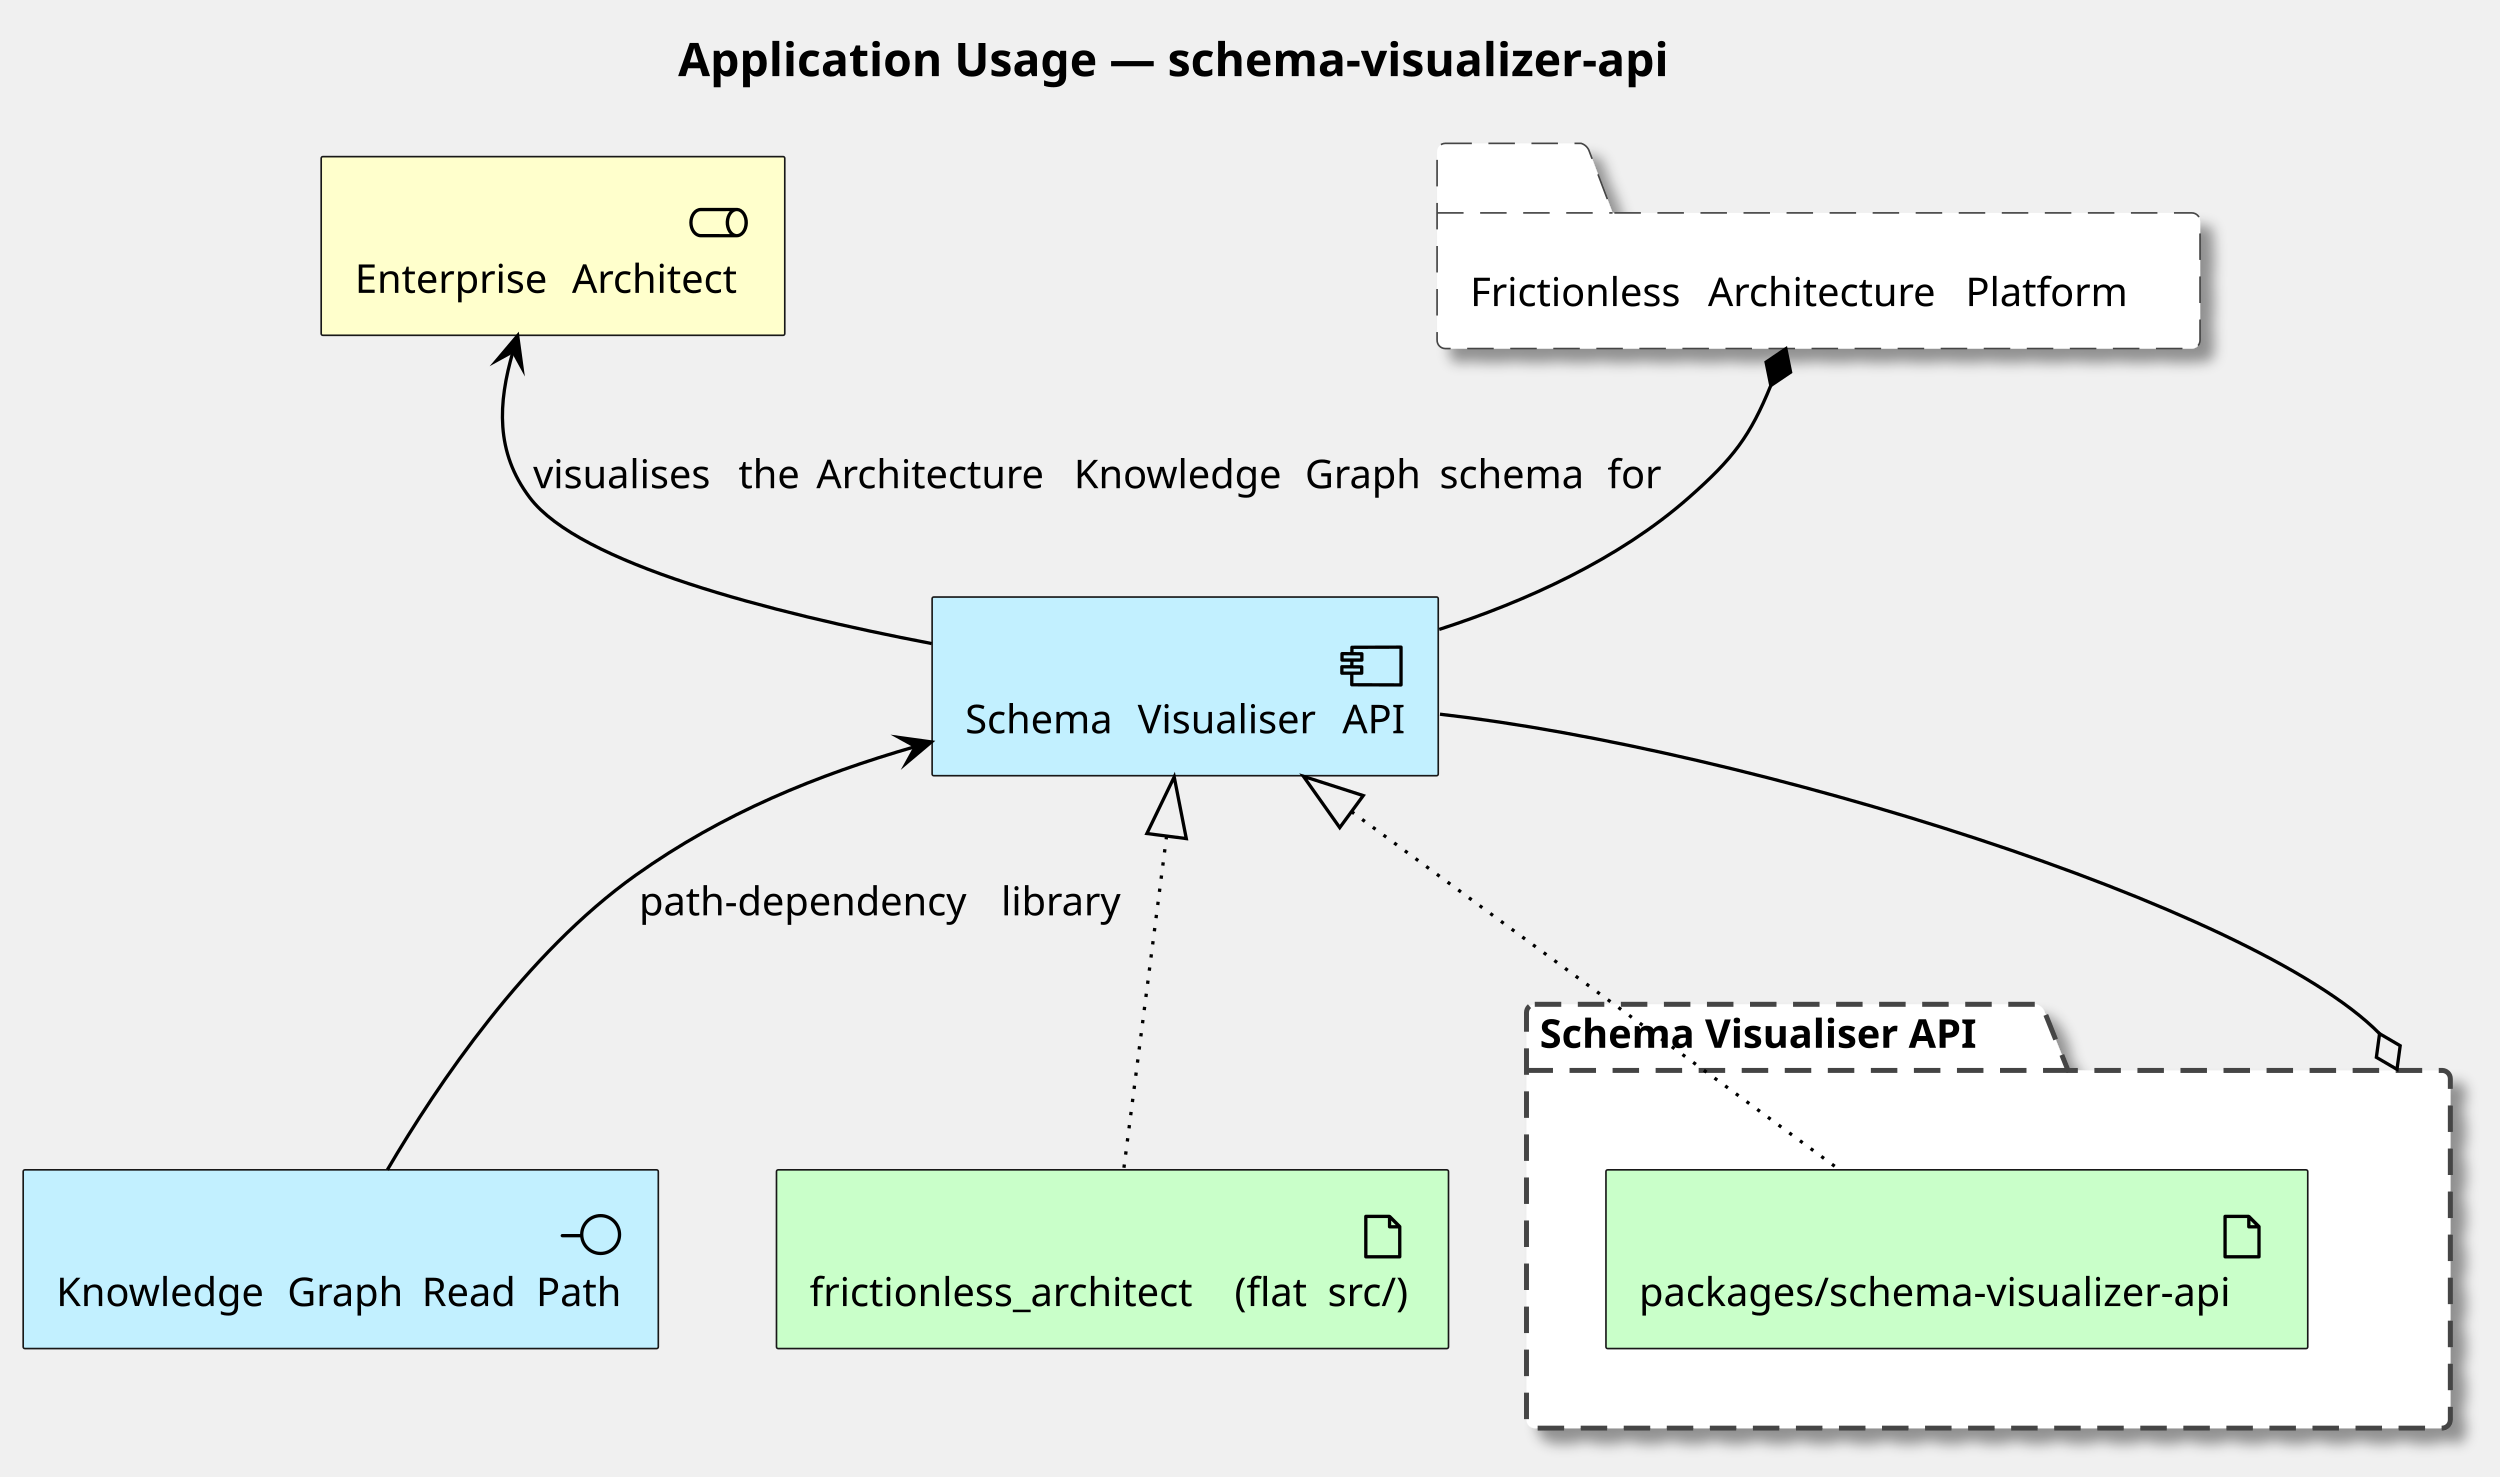
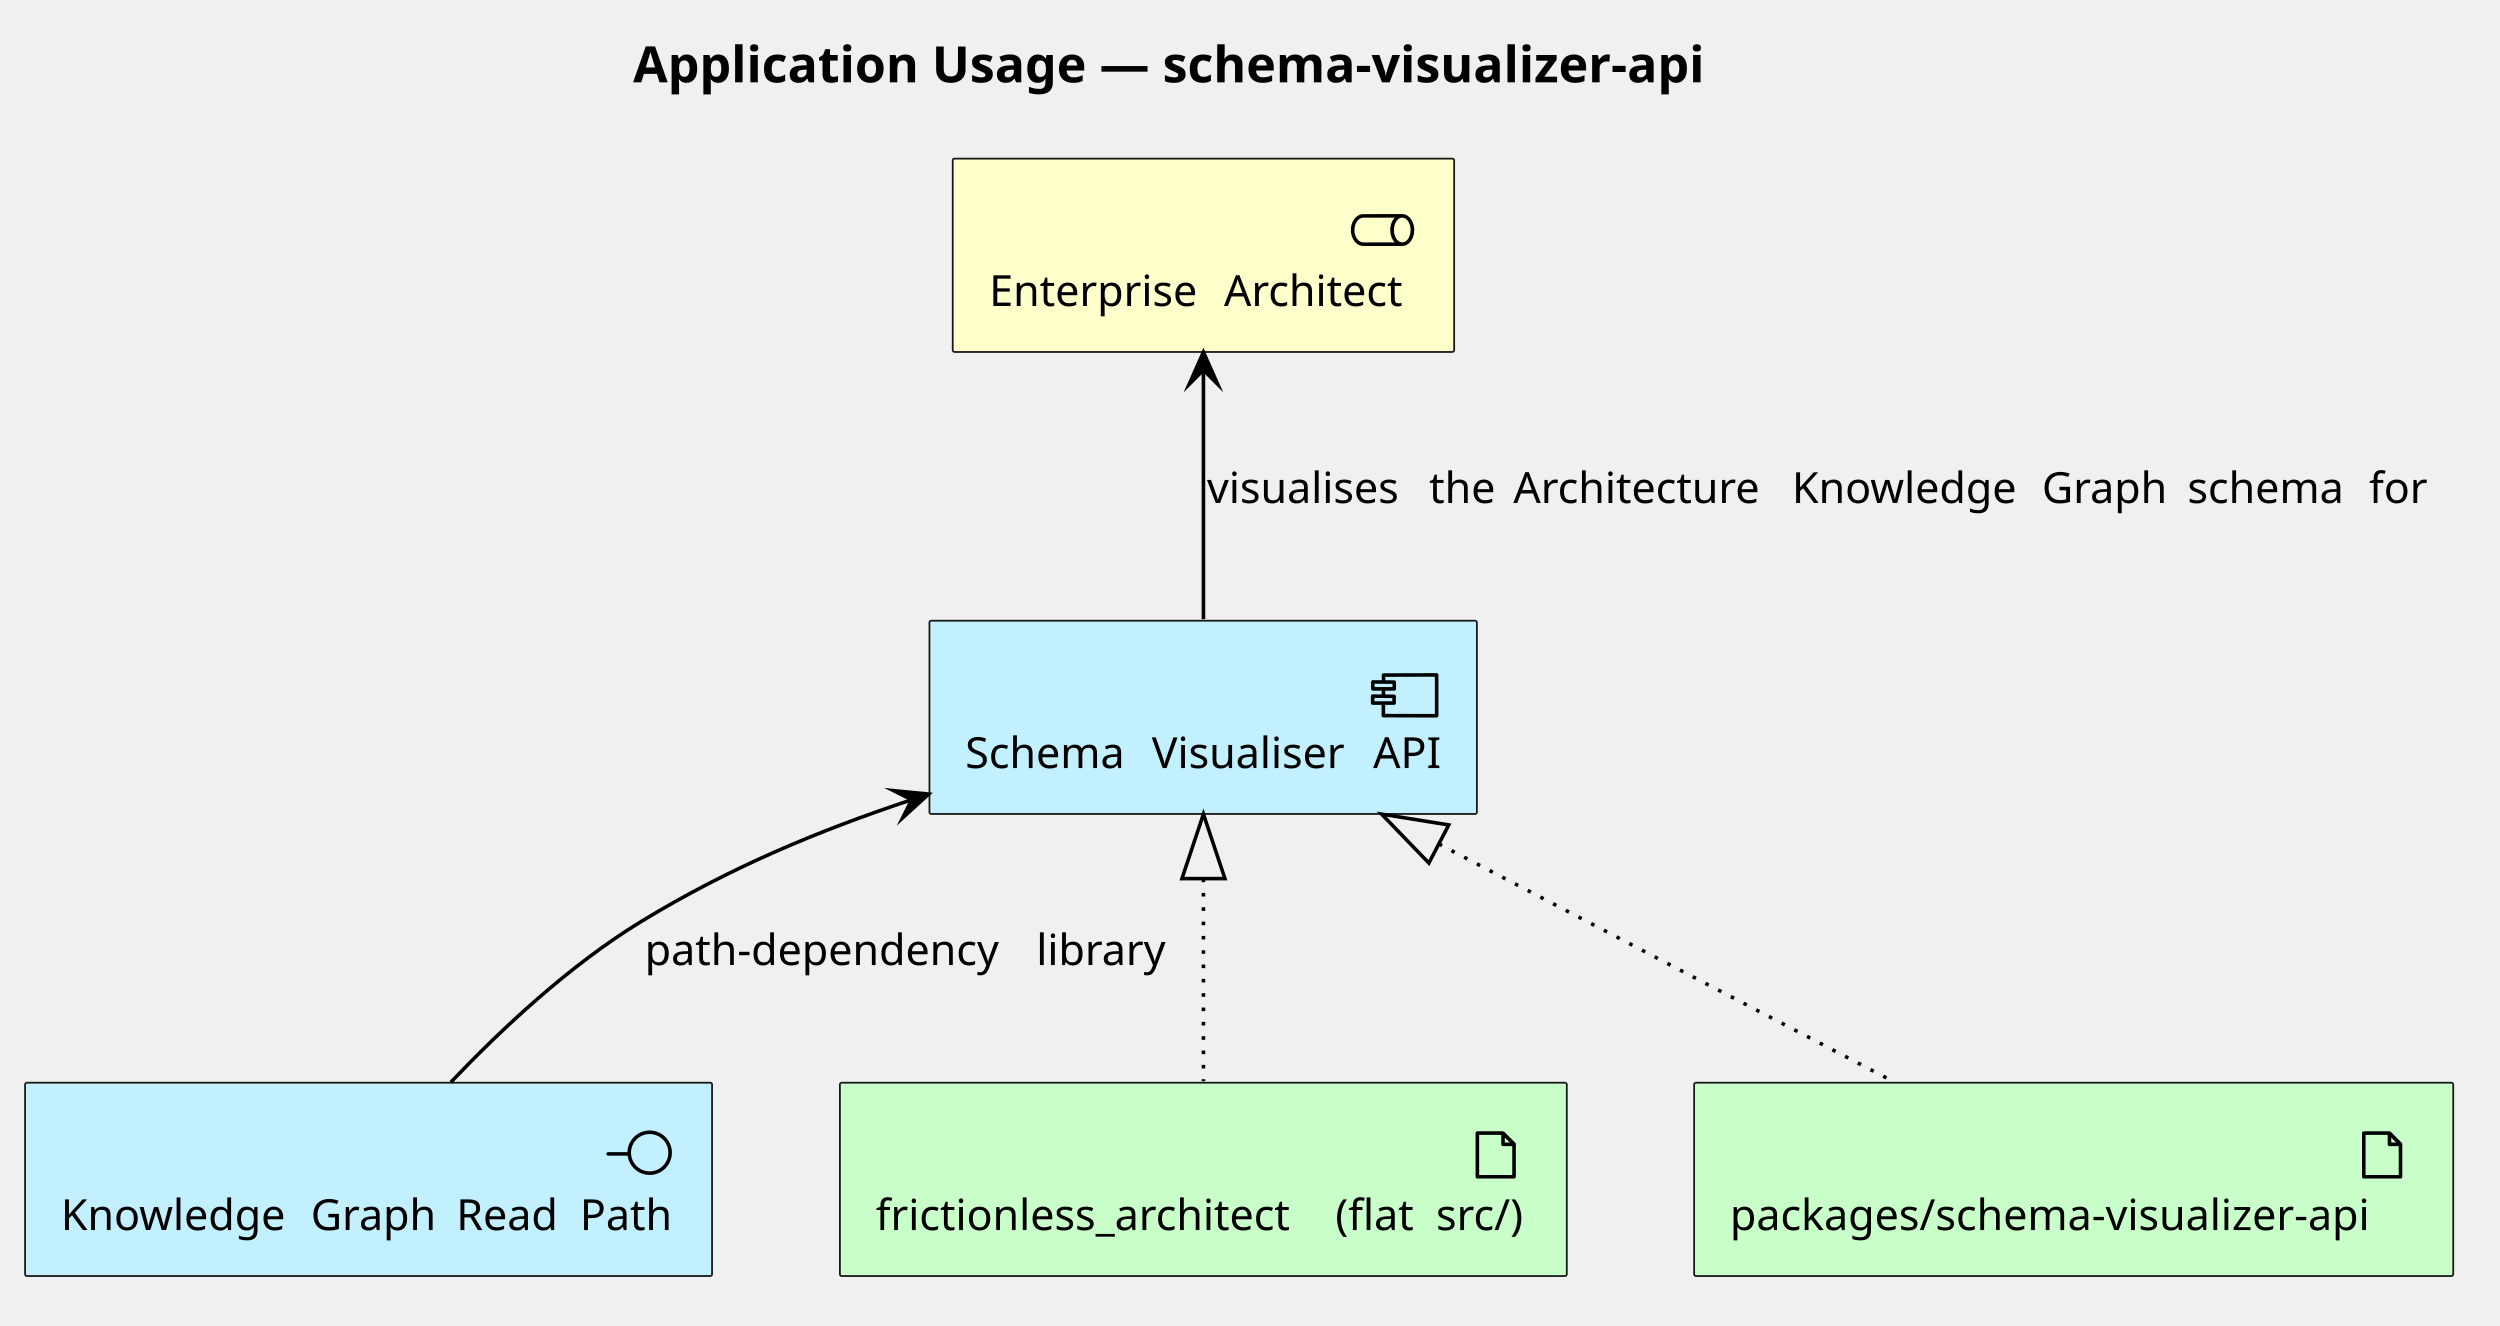
- <svg xmlns="http://www.w3.org/2000/svg" version="1.1" data-diagram-type="DESCRIPTION" style="width:755px;height:446px;background:#FFFFFF;" width="755px" height="446px" viewBox="0 0 755 446" zoomAndPan="magnify" preserveAspectRatio="none" contentStyleType="text/css">
-   <defs>
-     <filter id="f10dsrr2g92gck" x="-1" y="-1" width="300%" height="300%">
-       <feGaussianBlur result="blurOut" stdDeviation="2" />
-       <feColorMatrix type="matrix" in="blurOut" result="blurOut2" values="0 0 0 0 0 0 0 0 0 0 0 0 0 0 0 0 0 0 .4 0" />
-       <feOffset result="blurOut3" in="blurOut2" dx="4" dy="4" />
-       <feBlend in="SourceGraphic" in2="blurOut3" mode="normal" />
-     </filter>
-   </defs>
+ <svg xmlns="http://www.w3.org/2000/svg" version="1.1" data-diagram-type="DESCRIPTION" style="width:698px;height:370px;background:#FFFFFF;" width="698px" height="370px" viewBox="0 0 698 370" zoomAndPan="magnify" preserveAspectRatio="none" contentStyleType="text/css">
+   <defs />
  <g font-family="sans-serif" lengthAdjust="spacing">
    <g class="title" data-source-line="4">
-       <text x="204.79" y="22.995" fill="#000" font-size="14" textLength="338.42" font-weight="700">Application Usage — schema-visualizer-api</text>
+       <text x="176.761" y="22.995" fill="#000" font-size="14" textLength="338.42" font-weight="700">Application Usage — schema-visualizer-api</text>
    </g>
-     <g class="cluster" data-qualified-name="e_idfebc823b192757" id="ent0006" data-source-line="340">
-       <path d="M463.5,303.297 L615.051,303.297 A3.75,3.75 0 0 1 617.551,305.797 L624.551,323.266 L737.5,323.266 A2.5,2.5 0 0 1 740,325.766 L740,428.797 A2.5,2.5 0 0 1 737.5,431.297 L463.5,431.297 A2.5,2.5 0 0 1 461,428.797 L461,305.797 A2.5,2.5 0 0 1 463.5,303.297" style="stroke:#444;stroke-width:1.5;stroke-dasharray:8,5;" fill="#FFF" filter="url(#f10dsrr2g92gck)" />
-       <line x1="461" y1="323.266" x2="624.551" y2="323.266" style="stroke:#444;stroke-width:1.5;stroke-dasharray:8,5;" />
-       <text x="465" y="316.436" fill="#000" font-size="12" textLength="150.551" font-weight="700" font-family="Verdana">Schema Visualiser API</text>
+     <g class="entity" data-qualified-name="e_idd18b3d46fade58" id="ent0001" data-source-line="167">
+       <rect x="259.5" y="173.297" width="152.85" height="53.969" fill="#C2F0FF" style="stroke:#181818;stroke-width:0.5;" rx="0.5" ry="0.5" />
+       <path d="M401.11,187.936 L386.284,187.983 A0.5,0.5 0 0 0 385.784,188.483 L385.784,189.92 L383.296,189.901 A0.5,0.5 0 0 0 382.791,190.401 L382.791,192.336 A0.5,0.5 0 0 0 383.292,192.836 L385.772,192.836 L385.748,193.879 L383.249,193.859 A0.5,0.5 0 0 0 382.745,194.36 L382.745,196.295 A0.5,0.5 0 0 0 383.245,196.795 L385.737,196.795 L385.737,199.797 A0.5,0.5 0 0 0 386.237,200.297 L401.11,200.344 A0.5,0.5 0 0 0 401.612,199.844 L401.612,188.436 A0.5,0.5 0 0 0 401.11,187.936 M400.611,188.938 L400.611,199.342 L386.736,199.299 L386.736,196.795 L389.231,196.795 A0.5,0.5 0 0 0 389.731,196.295 L389.731,194.407 A0.5,0.5 0 0 0 389.234,193.907 L386.748,193.887 L386.772,192.836 L389.277,192.836 A0.5,0.5 0 0 0 389.778,192.336 L389.778,190.447 A0.5,0.5 0 0 0 389.281,189.948 L386.783,189.928 L386.783,188.981 M383.791,190.905 L388.778,190.943 L388.778,191.836 L383.791,191.836 M383.744,194.864 L388.731,194.903 L388.731,195.795 L383.744,195.795" fill="#000" />
+       <text x="269.5" y="214.436" fill="#000" font-size="12" textLength="48.246" font-family="Verdana">Schema</text>
+       <text x="317.746" y="214.436" fill="#000" font-size="12" font-family="Verdana"> </text>
+       <text x="321.561" y="214.436" fill="#000" font-size="12" textLength="57.99" font-family="Verdana">Visualiser</text>
+       <text x="379.551" y="214.436" fill="#000" font-size="12" font-family="Verdana"> </text>
+       <text x="383.365" y="214.436" fill="#000" font-size="12" textLength="18.984" font-family="Verdana">API</text>
    </g>
-     <g class="entity" data-qualified-name="e_idfebc823b192757.e_id11f06faa9d2d5d" id="ent0007" data-source-line="247">
-       <rect x="485" y="353.297" width="211.941" height="53.969" fill="#C9FFC9" style="stroke:#181818;stroke-width:0.5;" rx="0.5" ry="0.5" />
-       <path d="M671.971,366.847 A0.5,0.5 0 0 0 671.471,367.347 L671.471,379.556 A0.5,0.5 0 0 0 671.971,380.056 L682.219,380.056 A0.5,0.5 0 0 0 682.719,379.556 L682.719,370.429 A0.5,0.5 0 0 0 682.573,370.076 L679.493,366.994 A0.5,0.5 0 0 0 679.366,366.968 A0.5,0.5 0 0 0 679.073,366.847 M672.471,367.847 L678.639,367.847 L678.639,370.496 A0.5,0.5 0 0 0 679.139,370.995 L681.719,370.995 L681.719,379.056 L672.471,379.056 M679.639,368.62 L681.012,369.996 L679.639,369.996" fill="#000" />
-       <text x="495" y="394.436" fill="#000" font-size="12" textLength="191.941" font-family="Verdana">packages/schema-visualizer-api</text>
+     <g class="entity" data-qualified-name="e_id0c9a1a2f155254" id="ent0002" data-source-line="173">
+       <rect x="7" y="302.297" width="191.809" height="53.969" fill="#C2F0FF" style="stroke:#181818;stroke-width:0.5;" rx="0.5" ry="0.5" />
+       <path d="M181.304,315.627 C177.965,315.672 175.27,318.359 175.182,321.668 L169.809,321.668 A0.5,0.5 0 0 0 169.309,322.168 A0.5,0.5 0 0 0 169.809,322.668 L175.236,322.668 C175.647,325.727 178.289,328.079 181.452,328.047 C184.871,328.012 187.627,325.203 187.598,321.783 C187.569,318.364 184.766,315.604 181.346,315.627 A0.5,0.5 0 0 0 181.335,315.638 A0.5,0.5 0 0 0 181.304,315.627 M181.327,316.617 A0.5,0.5 0 0 0 181.352,316.627 C184.232,316.607 186.574,318.913 186.598,321.793 C186.623,324.673 184.322,327.018 181.442,327.047 C178.562,327.076 176.213,324.778 176.178,321.899 C176.144,319.019 178.437,316.666 181.317,316.627 A0.5,0.5 0 0 0 181.327,316.617" fill="#000" />
+       <text x="17" y="343.436" fill="#000" font-size="12" textLength="65.965" font-family="Verdana">Knowledge</text>
+       <text x="82.965" y="343.436" fill="#000" font-size="12" font-family="Verdana"> </text>
+       <text x="86.779" y="343.436" fill="#000" font-size="12" textLength="36.809" font-family="Verdana">Graph</text>
+       <text x="123.588" y="343.436" fill="#000" font-size="12" font-family="Verdana"> </text>
+       <text x="127.402" y="343.436" fill="#000" font-size="12" textLength="30.691" font-family="Verdana">Read</text>
+       <text x="158.094" y="343.436" fill="#000" font-size="12" font-family="Verdana"> </text>
+       <text x="161.908" y="343.436" fill="#000" font-size="12" textLength="26.9" font-family="Verdana">Path</text>
    </g>
-     <g class="entity" data-qualified-name="e_id54dd4701dbf151" id="ent0001" data-source-line="340">
-       <path d="M436.5,43.297 L477.5,43.297 A3.75,3.75 0 0 1 480,45.797 L487,64.297 L661.914,64.297 A2.5,2.5 0 0 1 664.414,66.797 L664.414,102.766 A2.5,2.5 0 0 1 661.914,105.266 L436.5,105.266 A2.5,2.5 0 0 1 434,102.766 L434,45.797 A2.5,2.5 0 0 1 436.5,43.297" style="stroke:#444;stroke-width:0.5;stroke-dasharray:8,5;" fill="#FFF" filter="url(#f10dsrr2g92gck)" />
-       <line x1="434" y1="64.297" x2="487" y2="64.297" style="stroke:#444;stroke-width:0.5;stroke-dasharray:8,5;" />
-       <text x="444" y="92.436" fill="#000" font-size="12" textLength="67.975" font-family="Verdana">Frictionless</text>
-       <text x="511.975" y="92.436" fill="#000" font-size="12" font-family="Verdana"> </text>
-       <text x="515.789" y="92.436" fill="#000" font-size="12" textLength="73.992" font-family="Verdana">Architecture</text>
-       <text x="589.781" y="92.436" fill="#000" font-size="12" font-family="Verdana"> </text>
-       <text x="593.596" y="92.436" fill="#000" font-size="12" textLength="50.818" font-family="Verdana">Platform</text>
+     <g class="entity" data-qualified-name="e_id2b5394f913985a" id="ent0003" data-source-line="117">
+       <rect x="266" y="44.297" width="140" height="53.969" fill="#FFC" style="stroke:#181818;stroke-width:0.5;" rx="0.5" ry="0.5" />
+       <path d="M391.445,59.771 L380.582,59.779 A0.5,0.5 0 0 0 380.572,59.779 C379.584,59.797 378.711,60.346 378.111,61.156 C377.512,61.966 377.159,63.044 377.158,64.224 C377.158,65.404 377.51,66.484 378.109,67.294 C378.709,68.105 379.58,68.654 380.569,68.673 A0.5,0.5 0 0 0 380.578,68.673 A0.5,0.5 0 0 0 380.588,68.673 L391.51,68.683 L391.51,68.682 C392.335,68.68 393.153,68.27 393.77,67.517 A0.5,0.5 0 0 0 393.789,67.453 A0.5,0.5 0 0 0 393.849,67.417 C395.145,65.725 395.21,63.073 394.016,61.269 C393.418,60.367 392.566,59.83 391.668,59.774 C391.615,59.771 391.562,59.772 391.51,59.772 L391.51,59.771 L391.448,59.771 C391.447,59.771 391.445,59.771 391.445,59.771 M391.51,60.77 C391.542,60.77 391.574,60.771 391.606,60.773 C392.153,60.807 392.722,61.125 393.182,61.82 C394.102,63.21 394.037,65.529 393.057,66.808 A0.5,0.5 0 0 0 393.043,66.859 A0.5,0.5 0 0 0 392.996,66.884 C392.534,67.449 392.016,67.685 391.51,67.683 L391.507,67.683 C391.465,67.683 391.422,67.68 391.379,67.677 C390.832,67.63 390.263,67.298 389.81,66.591 C388.904,65.177 389,62.86 389.992,61.607 C390.439,61.043 390.946,60.79 391.442,60.771 L391.51,60.771 M389.391,60.772 C389.329,60.84 389.268,60.912 389.209,60.986 C387.89,62.651 387.796,65.302 388.967,67.13 C389.096,67.332 389.238,67.516 389.39,67.681 L380.588,67.673 L380.588,67.673 C379.956,67.661 379.37,67.317 378.914,66.701 C378.458,66.084 378.158,65.203 378.159,64.224 C378.159,63.245 378.458,62.366 378.914,61.749 C379.37,61.133 379.958,60.79 380.59,60.778" fill="#000" />
+       <text x="276.193" y="85.436" fill="#000" font-size="12" textLength="61.729" font-family="Verdana">Enterprise</text>
+       <text x="337.922" y="85.436" fill="#000" font-size="12" font-family="Verdana"> </text>
+       <text x="341.736" y="85.436" fill="#000" font-size="12" textLength="54.07" font-family="Verdana">Architect</text>
    </g>
-     <g class="entity" data-qualified-name="e_idd18b3d46fade58" id="ent0002" data-source-line="167">
-       <rect x="281.5" y="180.297" width="152.85" height="53.969" fill="#C2F0FF" style="stroke:#181818;stroke-width:0.5;" rx="0.5" ry="0.5" />
-       <path d="M423.11,194.936 L408.284,194.983 A0.5,0.5 0 0 0 407.784,195.483 L407.784,196.92 L405.296,196.901 A0.5,0.5 0 0 0 404.791,197.401 L404.791,199.336 A0.5,0.5 0 0 0 405.292,199.836 L407.772,199.836 L407.748,200.879 L405.249,200.859 A0.5,0.5 0 0 0 404.745,201.36 L404.745,203.295 A0.5,0.5 0 0 0 405.245,203.795 L407.737,203.795 L407.737,206.797 A0.5,0.5 0 0 0 408.237,207.297 L423.11,207.344 A0.5,0.5 0 0 0 423.612,206.844 L423.612,195.436 A0.5,0.5 0 0 0 423.11,194.936 M422.611,195.938 L422.611,206.342 L408.736,206.299 L408.736,203.795 L411.231,203.795 A0.5,0.5 0 0 0 411.731,203.295 L411.731,201.407 A0.5,0.5 0 0 0 411.234,200.907 L408.748,200.887 L408.772,199.836 L411.277,199.836 A0.5,0.5 0 0 0 411.778,199.336 L411.778,197.447 A0.5,0.5 0 0 0 411.281,196.948 L408.783,196.928 L408.783,195.981 M405.791,197.905 L410.778,197.943 L410.778,198.836 L405.791,198.836 M405.744,201.864 L410.731,201.903 L410.731,202.795 L405.744,202.795" fill="#000" />
-       <text x="291.5" y="221.436" fill="#000" font-size="12" textLength="48.246" font-family="Verdana">Schema</text>
-       <text x="339.746" y="221.436" fill="#000" font-size="12" font-family="Verdana"> </text>
-       <text x="343.561" y="221.436" fill="#000" font-size="12" textLength="57.99" font-family="Verdana">Visualiser</text>
-       <text x="401.551" y="221.436" fill="#000" font-size="12" font-family="Verdana"> </text>
-       <text x="405.365" y="221.436" fill="#000" font-size="12" textLength="18.984" font-family="Verdana">API</text>
+     <g class="entity" data-qualified-name="e_id9b247a70d9f258" id="ent0004" data-source-line="247">
+       <rect x="234.5" y="302.297" width="202.947" height="53.969" fill="#C9FFC9" style="stroke:#181818;stroke-width:0.5;" rx="0.5" ry="0.5" />
+       <path d="M412.477,315.847 A0.5,0.5 0 0 0 411.977,316.347 L411.977,328.556 A0.5,0.5 0 0 0 412.477,329.056 L422.725,329.056 A0.5,0.5 0 0 0 423.225,328.556 L423.225,319.429 A0.5,0.5 0 0 0 423.079,319.076 L419.999,315.994 A0.5,0.5 0 0 0 419.872,315.968 A0.5,0.5 0 0 0 419.579,315.847 M412.977,316.847 L419.145,316.847 L419.145,319.496 A0.5,0.5 0 0 0 419.645,319.995 L422.225,319.995 L422.225,328.056 L412.977,328.056 M420.145,317.62 L421.518,318.996 L420.145,318.996" fill="#000" />
+       <text x="244.5" y="343.436" fill="#000" font-size="12" textLength="124.512" font-family="Verdana">frictionless_architect</text>
+       <text x="369.012" y="343.436" fill="#000" font-size="12" font-family="Verdana"> </text>
+       <text x="372.826" y="343.436" fill="#000" font-size="12" textLength="24.299" font-family="Verdana">(flat</text>
+       <text x="397.125" y="343.436" fill="#000" font-size="12" font-family="Verdana"> </text>
+       <text x="400.939" y="343.436" fill="#000" font-size="12" textLength="26.508" font-family="Verdana">src/)</text>
    </g>
-     <g class="entity" data-qualified-name="e_id0c9a1a2f155254" id="ent0003" data-source-line="173">
-       <rect x="7" y="353.297" width="191.809" height="53.969" fill="#C2F0FF" style="stroke:#181818;stroke-width:0.5;" rx="0.5" ry="0.5" />
-       <path d="M181.304,366.627 C177.965,366.672 175.27,369.359 175.182,372.668 L169.809,372.668 A0.5,0.5 0 0 0 169.309,373.168 A0.5,0.5 0 0 0 169.809,373.668 L175.236,373.668 C175.647,376.727 178.289,379.079 181.452,379.047 C184.871,379.012 187.627,376.203 187.598,372.783 C187.569,369.364 184.766,366.604 181.346,366.627 A0.5,0.5 0 0 0 181.335,366.638 A0.5,0.5 0 0 0 181.304,366.627 M181.327,367.617 A0.5,0.5 0 0 0 181.352,367.627 C184.232,367.607 186.574,369.913 186.598,372.793 C186.623,375.673 184.322,378.018 181.442,378.047 C178.562,378.076 176.213,375.778 176.178,372.899 C176.144,370.019 178.437,367.666 181.317,367.627 A0.5,0.5 0 0 0 181.327,367.617" fill="#000" />
-       <text x="17" y="394.436" fill="#000" font-size="12" textLength="65.965" font-family="Verdana">Knowledge</text>
-       <text x="82.965" y="394.436" fill="#000" font-size="12" font-family="Verdana"> </text>
-       <text x="86.779" y="394.436" fill="#000" font-size="12" textLength="36.809" font-family="Verdana">Graph</text>
-       <text x="123.588" y="394.436" fill="#000" font-size="12" font-family="Verdana"> </text>
-       <text x="127.402" y="394.436" fill="#000" font-size="12" textLength="30.691" font-family="Verdana">Read</text>
-       <text x="158.094" y="394.436" fill="#000" font-size="12" font-family="Verdana"> </text>
-       <text x="161.908" y="394.436" fill="#000" font-size="12" textLength="26.9" font-family="Verdana">Path</text>
+     <g class="entity" data-qualified-name="e_id11f06faa9d2d5d" id="ent0005" data-source-line="247">
+       <rect x="473" y="302.297" width="211.941" height="53.969" fill="#C9FFC9" style="stroke:#181818;stroke-width:0.5;" rx="0.5" ry="0.5" />
+       <path d="M659.971,315.847 A0.5,0.5 0 0 0 659.471,316.347 L659.471,328.556 A0.5,0.5 0 0 0 659.971,329.056 L670.219,329.056 A0.5,0.5 0 0 0 670.719,328.556 L670.719,319.429 A0.5,0.5 0 0 0 670.573,319.076 L667.493,315.994 A0.5,0.5 0 0 0 667.366,315.968 A0.5,0.5 0 0 0 667.073,315.847 M660.471,316.847 L666.639,316.847 L666.639,319.496 A0.5,0.5 0 0 0 667.139,319.995 L669.719,319.995 L669.719,328.056 L660.471,328.056 M667.639,317.62 L669.012,318.996 L667.639,318.996" fill="#000" />
+       <text x="483" y="343.436" fill="#000" font-size="12" textLength="191.941" font-family="Verdana">packages/schema-visualizer-api</text>
    </g>
-     <g class="entity" data-qualified-name="e_id2b5394f913985a" id="ent0004" data-source-line="117">
-       <rect x="97" y="47.297" width="140" height="53.969" fill="#FFC" style="stroke:#181818;stroke-width:0.5;" rx="0.5" ry="0.5" />
-       <path d="M222.445,62.771 L211.582,62.779 A0.5,0.5 0 0 0 211.572,62.779 C210.584,62.797 209.711,63.346 209.111,64.156 C208.512,64.966 208.159,66.044 208.158,67.224 C208.158,68.404 208.51,69.484 209.109,70.294 C209.709,71.105 210.58,71.654 211.569,71.673 A0.5,0.5 0 0 0 211.578,71.673 A0.5,0.5 0 0 0 211.588,71.673 L222.51,71.683 L222.51,71.682 C223.335,71.68 224.153,71.27 224.77,70.517 A0.5,0.5 0 0 0 224.789,70.453 A0.5,0.5 0 0 0 224.849,70.417 C226.145,68.725 226.21,66.073 225.016,64.269 C224.418,63.367 223.566,62.83 222.668,62.774 C222.615,62.771 222.562,62.772 222.51,62.772 L222.51,62.771 L222.448,62.771 C222.447,62.771 222.445,62.771 222.445,62.771 M222.51,63.77 C222.542,63.77 222.574,63.771 222.606,63.773 C223.153,63.807 223.722,64.125 224.182,64.82 C225.102,66.21 225.037,68.529 224.057,69.808 A0.5,0.5 0 0 0 224.043,69.859 A0.5,0.5 0 0 0 223.996,69.884 C223.534,70.449 223.016,70.685 222.51,70.683 L222.507,70.683 C222.465,70.683 222.421,70.68 222.379,70.677 C221.832,70.63 221.263,70.298 220.81,69.591 C219.904,68.177 220,65.86 220.992,64.607 C221.439,64.043 221.946,63.79 222.442,63.771 L222.51,63.771 M220.391,63.772 C220.329,63.84 220.268,63.912 220.209,63.986 C218.89,65.651 218.796,68.302 219.967,70.13 C220.096,70.332 220.238,70.516 220.39,70.681 L211.588,70.673 L211.588,70.673 C210.956,70.661 210.37,70.317 209.914,69.701 C209.458,69.084 209.158,68.203 209.159,67.224 C209.159,66.245 209.458,65.366 209.914,64.749 C210.37,64.133 210.958,63.79 211.59,63.778" fill="#000" />
-       <text x="107.193" y="88.436" fill="#000" font-size="12" textLength="61.729" font-family="Verdana">Enterprise</text>
-       <text x="168.922" y="88.436" fill="#000" font-size="12" font-family="Verdana"> </text>
-       <text x="172.736" y="88.436" fill="#000" font-size="12" textLength="54.07" font-family="Verdana">Architect</text>
+     <g class="link" data-entity-1="ent0001" data-entity-2="ent0002" id="lnk7" data-source-line="349" data-link-type="dependency">
+       <path d="M254.546,223.286 C228.046,232.106 203.59,242.317 179,257.297 C159.11,269.417 139.96,287.347 125.87,302.157" style="stroke:#000;stroke-width:1;" fill="none" id="e_idd18b3d46fade58-backto-e_id0c9a1a2f155254" />
+       <polygon points="259.29,221.707,249.487,220.754,254.546,223.286,252.014,228.344,259.29,221.707" fill="#000" style="stroke:#000;stroke-width:1;stroke-linejoin:miter;stroke-miterlimit:10;" />
+       <text x="180" y="269.436" fill="#000" font-size="12" textLength="105.521" font-family="Verdana">path-dependency</text>
+       <text x="285.521" y="269.436" fill="#000" font-size="12" font-family="Verdana"> </text>
+       <text x="289.336" y="269.436" fill="#000" font-size="12" textLength="38.607" font-family="Verdana">library</text>
    </g>
-     <g class="entity" data-qualified-name="e_id9b247a70d9f258" id="ent0005" data-source-line="247">
-       <rect x="234.5" y="353.297" width="202.947" height="53.969" fill="#C9FFC9" style="stroke:#181818;stroke-width:0.5;" rx="0.5" ry="0.5" />
-       <path d="M412.477,366.847 A0.5,0.5 0 0 0 411.977,367.347 L411.977,379.556 A0.5,0.5 0 0 0 412.477,380.056 L422.725,380.056 A0.5,0.5 0 0 0 423.225,379.556 L423.225,370.429 A0.5,0.5 0 0 0 423.079,370.076 L419.999,366.994 A0.5,0.5 0 0 0 419.872,366.968 A0.5,0.5 0 0 0 419.579,366.847 M412.977,367.847 L419.145,367.847 L419.145,370.496 A0.5,0.5 0 0 0 419.645,370.995 L422.225,370.995 L422.225,379.056 L412.977,379.056 M420.145,368.62 L421.518,369.996 L420.145,369.996" fill="#000" />
-       <text x="244.5" y="394.436" fill="#000" font-size="12" textLength="124.512" font-family="Verdana">frictionless_architect</text>
-       <text x="369.012" y="394.436" fill="#000" font-size="12" font-family="Verdana"> </text>
-       <text x="372.826" y="394.436" fill="#000" font-size="12" textLength="24.299" font-family="Verdana">(flat</text>
-       <text x="397.125" y="394.436" fill="#000" font-size="12" font-family="Verdana"> </text>
-       <text x="400.939" y="394.436" fill="#000" font-size="12" textLength="26.508" font-family="Verdana">src/)</text>
+     <g class="link" data-entity-1="ent0001" data-entity-2="ent0004" id="lnk9" data-source-line="349" data-link-type="extension">
+       <path d="M336,245.307 C336,267.077 336,280.007 336,301.887" style="stroke:#000;stroke-width:1;stroke-dasharray:1,3;" fill="none" id="e_idd18b3d46fade58-backto-e_id9b247a70d9f258" />
+       <polygon points="336,227.307,330,245.307,342,245.307,336,227.307" fill="none" style="stroke:#000;stroke-width:1;stroke-linejoin:miter;stroke-miterlimit:10;" />
+       <text x="337" y="269.436" fill="#000" font-size="12" font-family="Verdana"> </text>
    </g>
-     <g class="link" data-entity-1="ent0001" data-entity-2="ent0002" id="lnk8" data-source-line="349" data-link-type="composition">
-       <path d="M534.782,116.432 C528.532,131.692 523.55,138.367 510,150.297 C488.79,168.977 460.81,181.627 434.64,190.087" style="stroke:#000;stroke-width:1;" fill="none" id="e_id54dd4701dbf151-backto-e_idd18b3d46fade58" />
-       <polygon points="539.33,105.327,533.354,109.363,534.782,116.432,540.758,112.395,539.33,105.327" fill="#000" style="stroke:#000;stroke-width:1;stroke-linejoin:miter;stroke-miterlimit:10;" />
-       <text x="523" y="147.436" fill="#000" font-size="12" font-family="Verdana"> </text>
+     <g class="link" data-entity-1="ent0001" data-entity-2="ent0005" id="lnk11" data-source-line="349" data-link-type="extension">
+       <path d="M401.714,235.642 C443.514,257.482 487,280.217 528.89,302.107" style="stroke:#000;stroke-width:1;stroke-dasharray:1,3;" fill="none" id="e_idd18b3d46fade58-backto-e_id11f06faa9d2d5d" />
+       <polygon points="385.76,227.307,398.935,240.96,404.492,230.325,385.76,227.307" fill="none" style="stroke:#000;stroke-width:1;stroke-linejoin:miter;stroke-miterlimit:10;" />
+       <text x="466" y="269.436" fill="#000" font-size="12" font-family="Verdana"> </text>
    </g>
-     <g class="link" data-entity-1="ent0002" data-entity-2="ent0003" id="lnk10" data-source-line="349" data-link-type="dependency">
-       <path d="M276.476,225.455 C246.746,234.045 218.39,245.507 192,264.297 C158.89,287.877 132.22,327.277 116.99,353.277" style="stroke:#000;stroke-width:1;" fill="none" id="e_idd18b3d46fade58-backto-e_id0c9a1a2f155254" />
-       <polygon points="281.28,224.067,271.523,222.722,276.476,225.455,273.744,230.408,281.28,224.067" fill="#000" style="stroke:#000;stroke-width:1;stroke-linejoin:miter;stroke-miterlimit:10;" />
-       <text x="193" y="276.436" fill="#000" font-size="12" textLength="105.521" font-family="Verdana">path-dependency</text>
-       <text x="298.521" y="276.436" fill="#000" font-size="12" font-family="Verdana"> </text>
-       <text x="302.336" y="276.436" fill="#000" font-size="12" textLength="38.607" font-family="Verdana">library</text>
-     </g>
-     <g class="link" data-entity-1="ent0002" data-entity-2="ent0005" id="lnk12" data-source-line="349" data-link-type="extension">
-       <path d="M352.311,252.489 C348.161,284.719 343.49,321.087 339.36,353.207" style="stroke:#000;stroke-width:1;stroke-dasharray:1,3;" fill="none" id="e_idd18b3d46fade58-backto-e_id9b247a70d9f258" />
-       <polygon points="354.61,234.637,346.36,251.723,358.262,253.256,354.61,234.637" fill="none" style="stroke:#000;stroke-width:1;stroke-linejoin:miter;stroke-miterlimit:10;" />
-       <text x="352" y="276.436" fill="#000" font-size="12" font-family="Verdana"> </text>
-     </g>
-     <g class="link" data-entity-1="ent0002" data-entity-2="ent0007" id="lnk14" data-source-line="349" data-link-type="extension">
-       <path d="M408.152,245.106 C452.002,277.286 511.51,320.957 555.36,353.147" style="stroke:#000;stroke-width:1;stroke-dasharray:1,3;" fill="none" id="e_idd18b3d46fade58-backto-e_id11f06faa9d2d5d" />
-       <polygon points="393.64,234.457,404.602,249.944,411.701,240.269,393.64,234.457" fill="none" style="stroke:#000;stroke-width:1;stroke-linejoin:miter;stroke-miterlimit:10;" />
-       <text x="454" y="276.436" fill="#000" font-size="12" font-family="Verdana"> </text>
-     </g>
-     <g class="link" data-entity-1="ent0004" data-entity-2="ent0002" id="lnk16" data-source-line="349" data-link-type="dependency">
-       <path d="M154.933,106.148 C150.373,121.818 149.59,136.527 160,150.297 C175,170.137 232.27,184.957 281.38,194.357" style="stroke:#000;stroke-width:1;" fill="none" id="e_id2b5394f913985a-backto-e_idd18b3d46fade58" />
-       <polygon points="156.33,101.347,149.975,108.871,154.933,106.148,157.656,111.106,156.33,101.347" fill="#000" style="stroke:#000;stroke-width:1;stroke-linejoin:miter;stroke-miterlimit:10;" />
-       <text x="161" y="147.436" fill="#000" font-size="12" textLength="58.201" font-family="Verdana">visualises</text>
-       <text x="219.201" y="147.436" fill="#000" font-size="12" font-family="Verdana"> </text>
-       <text x="223.016" y="147.436" fill="#000" font-size="12" textLength="19.693" font-family="Verdana">the</text>
-       <text x="242.709" y="147.436" fill="#000" font-size="12" font-family="Verdana"> </text>
-       <text x="246.523" y="147.436" fill="#000" font-size="12" textLength="73.992" font-family="Verdana">Architecture</text>
-       <text x="320.516" y="147.436" fill="#000" font-size="12" font-family="Verdana"> </text>
-       <text x="324.33" y="147.436" fill="#000" font-size="12" textLength="65.965" font-family="Verdana">Knowledge</text>
-       <text x="390.295" y="147.436" fill="#000" font-size="12" font-family="Verdana"> </text>
-       <text x="394.109" y="147.436" fill="#000" font-size="12" textLength="36.809" font-family="Verdana">Graph</text>
-       <text x="430.918" y="147.436" fill="#000" font-size="12" font-family="Verdana"> </text>
-       <text x="434.732" y="147.436" fill="#000" font-size="12" textLength="46.881" font-family="Verdana">schema</text>
-       <text x="481.613" y="147.436" fill="#000" font-size="12" font-family="Verdana"> </text>
-       <text x="485.428" y="147.436" fill="#000" font-size="12" textLength="16.5" font-family="Verdana">for</text>
-     </g>
-     <g class="link" data-entity-1="ent0006" data-entity-2="ent0002" id="lnk17" data-source-line="349" data-link-type="aggregation">
-       <path d="M718.628,312.168 C680.468,273.428 527.32,226.177 434.87,215.687" style="stroke:#000;stroke-width:1;" fill="none" id="e_idfebc823b192757-backto-e_idd18b3d46fade58" />
-       <polygon points="723.89,322.953,724.854,315.807,718.628,312.168,717.664,319.314,723.89,322.953" fill="none" style="stroke:#000;stroke-width:1;stroke-linejoin:miter;stroke-miterlimit:10;" />
-       <text x="701" y="276.436" fill="#000" font-size="12" font-family="Verdana"> </text>
+     <g class="link" data-entity-1="ent0003" data-entity-2="ent0001" id="lnk13" data-source-line="349" data-link-type="dependency">
+       <path d="M336,103.307 C336,125.077 336,151.007 336,172.887" style="stroke:#000;stroke-width:1;" fill="none" id="e_id2b5394f913985a-backto-e_idd18b3d46fade58" />
+       <polygon points="336,98.307,332,107.307,336,103.307,340,107.307,336,98.307" fill="#000" style="stroke:#000;stroke-width:1;stroke-linejoin:miter;stroke-miterlimit:10;" />
+       <text x="337" y="140.436" fill="#000" font-size="12" textLength="58.201" font-family="Verdana">visualises</text>
+       <text x="395.201" y="140.436" fill="#000" font-size="12" font-family="Verdana"> </text>
+       <text x="399.016" y="140.436" fill="#000" font-size="12" textLength="19.693" font-family="Verdana">the</text>
+       <text x="418.709" y="140.436" fill="#000" font-size="12" font-family="Verdana"> </text>
+       <text x="422.523" y="140.436" fill="#000" font-size="12" textLength="73.992" font-family="Verdana">Architecture</text>
+       <text x="496.516" y="140.436" fill="#000" font-size="12" font-family="Verdana"> </text>
+       <text x="500.33" y="140.436" fill="#000" font-size="12" textLength="65.965" font-family="Verdana">Knowledge</text>
+       <text x="566.295" y="140.436" fill="#000" font-size="12" font-family="Verdana"> </text>
+       <text x="570.109" y="140.436" fill="#000" font-size="12" textLength="36.809" font-family="Verdana">Graph</text>
+       <text x="606.918" y="140.436" fill="#000" font-size="12" font-family="Verdana"> </text>
+       <text x="610.732" y="140.436" fill="#000" font-size="12" textLength="46.881" font-family="Verdana">schema</text>
+       <text x="657.613" y="140.436" fill="#000" font-size="12" font-family="Verdana"> </text>
+       <text x="661.428" y="140.436" fill="#000" font-size="12" textLength="16.5" font-family="Verdana">for</text>
    </g>
  </g>
</svg>
